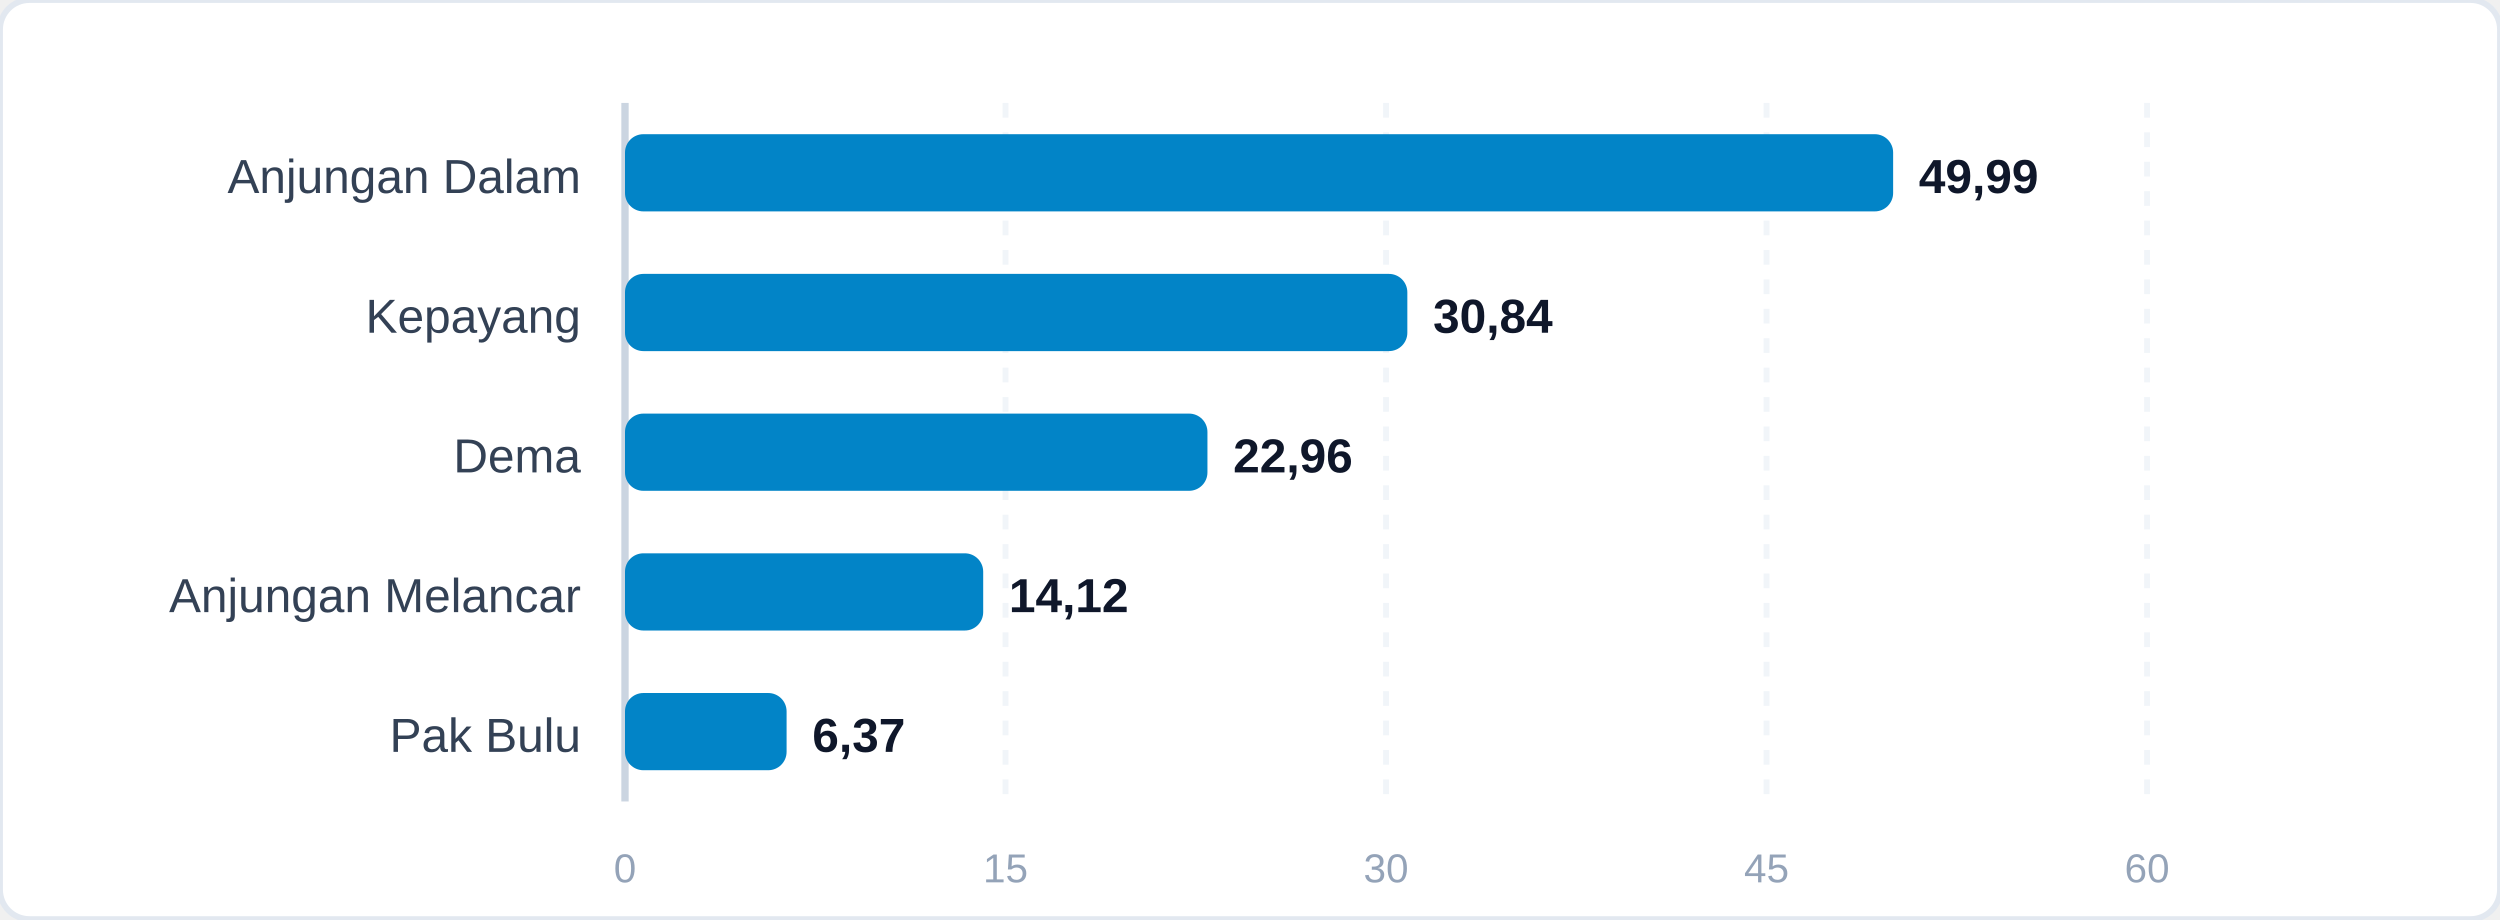
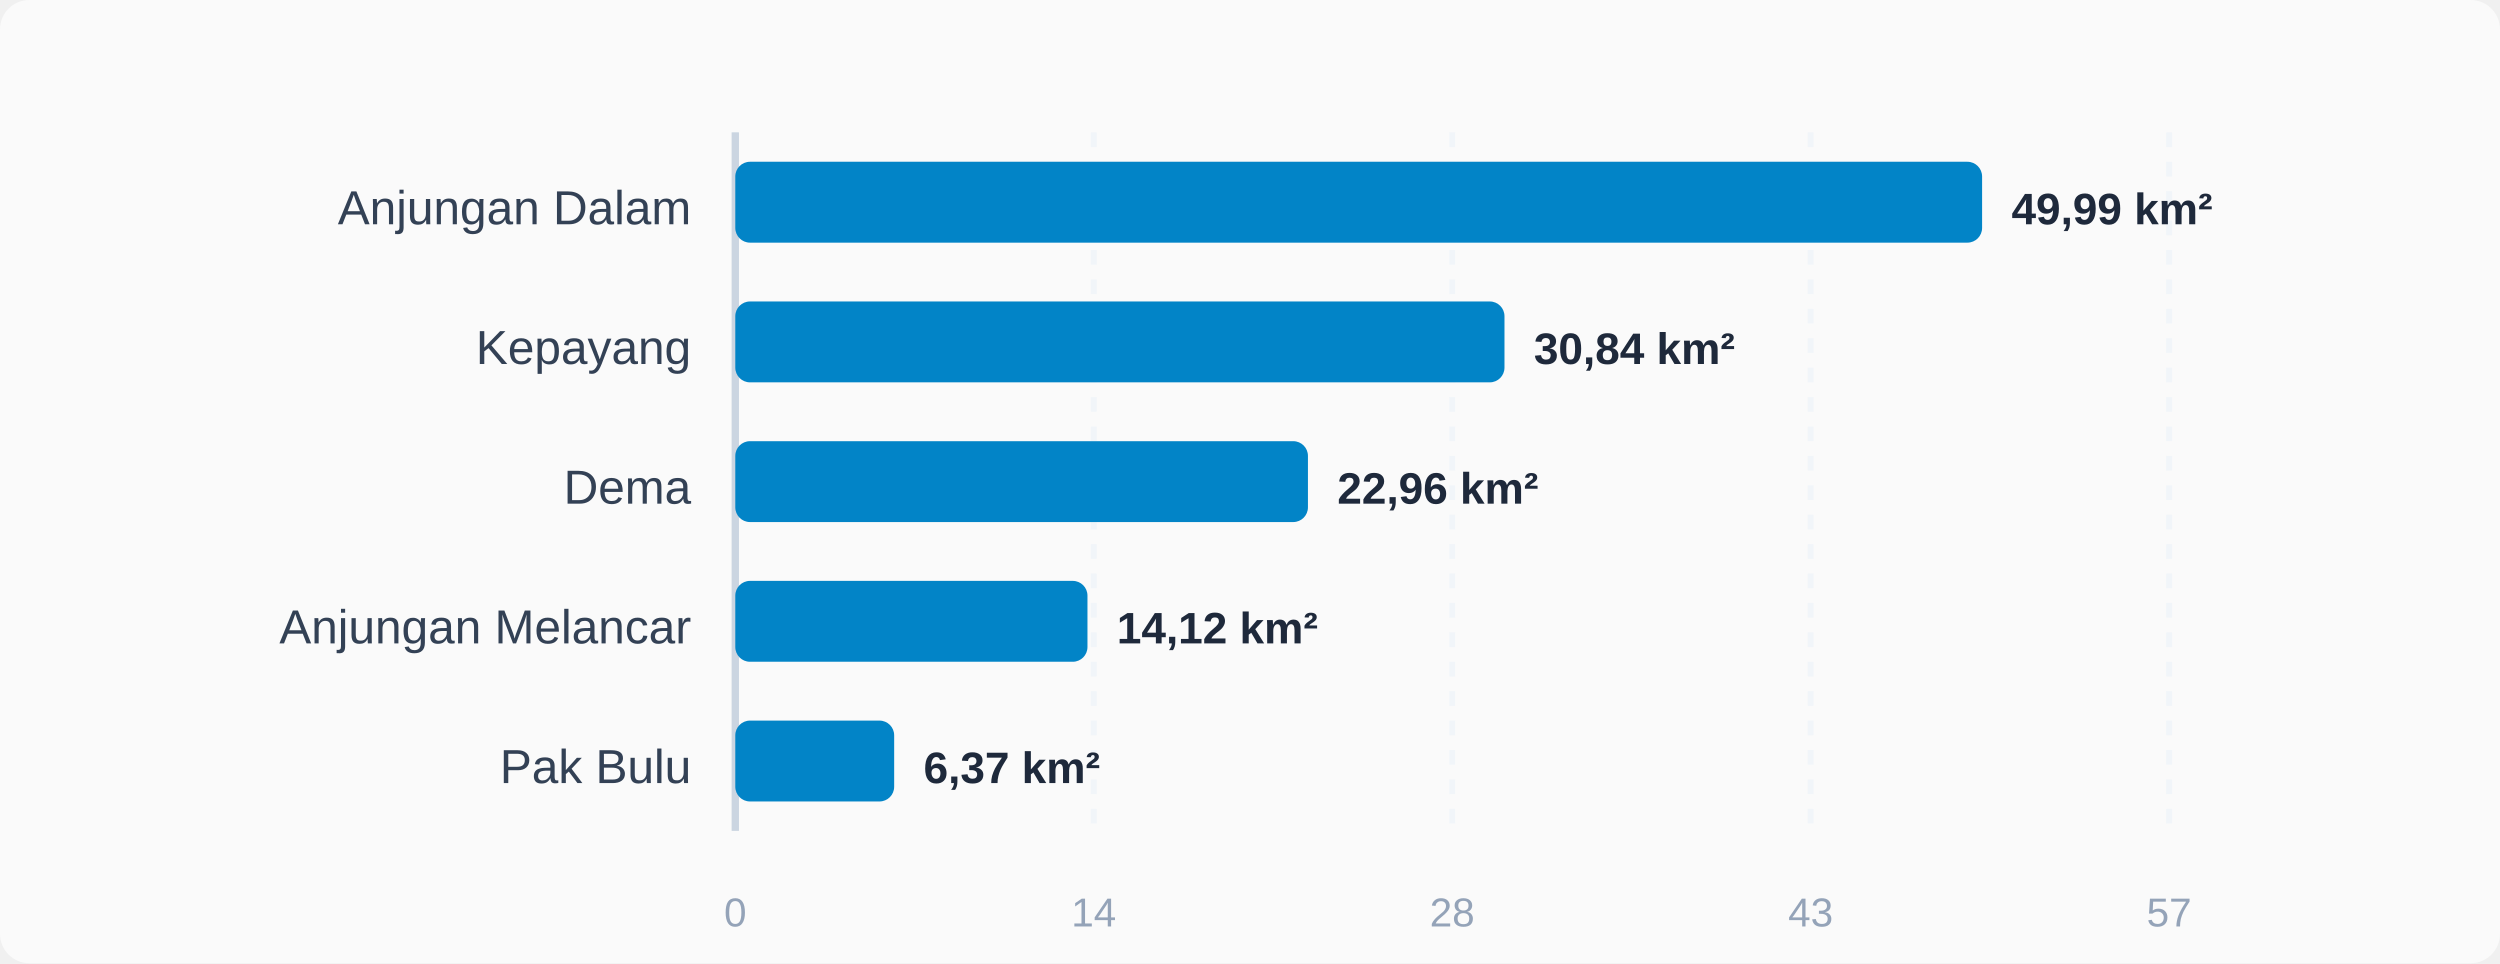
- <svg xmlns="http://www.w3.org/2000/svg" viewBox="0 0 340 125" width="100%" style="font-family: 'Liberation Sans', Arial, sans-serif;">
-   <rect width="340" height="125" rx="4" fill="#FFFFFF" stroke="#E2E8F0" stroke-width="0.8" />
-   <line x1="85.0" y1="14" x2="85.0" y2="109" stroke="#F1F5F9" stroke-width="0.8" stroke-dasharray="2,2" />
-   <text x="85.0" y="120" font-size="5.5" fill="#94A3B8" text-anchor="middle">0</text>
-   <line x1="136.75" y1="14" x2="136.75" y2="109" stroke="#F1F5F9" stroke-width="0.8" stroke-dasharray="2,2" />
-   <text x="136.75" y="120" font-size="5.5" fill="#94A3B8" text-anchor="middle">15</text>
-   <line x1="188.5" y1="14" x2="188.5" y2="109" stroke="#F1F5F9" stroke-width="0.8" stroke-dasharray="2,2" />
-   <text x="188.5" y="120" font-size="5.5" fill="#94A3B8" text-anchor="middle">30</text>
-   <line x1="240.25" y1="14" x2="240.25" y2="109" stroke="#F1F5F9" stroke-width="0.8" stroke-dasharray="2,2" />
-   <text x="240.25" y="120" font-size="5.5" fill="#94A3B8" text-anchor="middle">45</text>
-   <line x1="292.0" y1="14" x2="292.0" y2="109" stroke="#F1F5F9" stroke-width="0.8" stroke-dasharray="2,2" />
-   <text x="292.0" y="120" font-size="5.5" fill="#94A3B8" text-anchor="middle">60</text>
-   <line x1="85" y1="14" x2="85" y2="109" stroke="#CBD5E1" stroke-width="1" />
-   <text x="79" y="26.25" font-size="6.5" fill="#334155" text-anchor="end">Anjungan Dalam</text>
-   <rect x="85" y="18.25" width="172.466" height="10.5" rx="2.5" fill="#0284C7" />
-   <text x="260.966" y="26.25" font-size="6.5" font-weight="bold" fill="#0F172A">49,99</text>
-   <text x="79" y="45.25" font-size="6.5" fill="#334155" text-anchor="end">Kepayang</text>
-   <rect x="85" y="37.25" width="106.398" height="10.5" rx="2.5" fill="#0284C7" />
-   <text x="194.898" y="45.25" font-size="6.5" font-weight="bold" fill="#0F172A">30,84</text>
-   <text x="79" y="64.25" font-size="6.5" fill="#334155" text-anchor="end">Dema</text>
-   <rect x="85" y="56.25" width="79.212" height="10.5" rx="2.5" fill="#0284C7" />
-   <text x="167.712" y="64.25" font-size="6.5" font-weight="bold" fill="#0F172A">22,96</text>
-   <text x="79" y="83.25" font-size="6.5" fill="#334155" text-anchor="end">Anjungan Melancar</text>
-   <rect x="85" y="75.25" width="48.714" height="10.5" rx="2.5" fill="#0284C7" />
-   <text x="137.214" y="83.25" font-size="6.5" font-weight="bold" fill="#0F172A">14,12</text>
-   <text x="79" y="102.25" font-size="6.5" fill="#334155" text-anchor="end">Pak Bulu</text>
-   <rect x="85" y="94.25" width="21.977" height="10.5" rx="2.5" fill="#0284C7" />
-   <text x="110.477" y="102.25" font-size="6.5" font-weight="bold" fill="#0F172A">6,37</text>
+ <svg xmlns="http://www.w3.org/2000/svg" viewBox="0 0 340 131" width="100%" height="131pt" style="font-family: 'Liberation Sans', Arial, sans-serif;">
+   <rect width="340" height="131" fill="#FAFAFA" rx="4" />
+   <line x1="100.0" y1="18" x2="100.0" y2="113" stroke="#F1F5F9" stroke-width="0.8" stroke-dasharray="2,2" />
+   <text x="100.0" y="126" font-size="5.5" fill="#94A3B8" text-anchor="middle">0</text>
+   <line x1="148.75" y1="18" x2="148.75" y2="113" stroke="#F1F5F9" stroke-width="0.8" stroke-dasharray="2,2" />
+   <text x="148.75" y="126" font-size="5.5" fill="#94A3B8" text-anchor="middle">14</text>
+   <line x1="197.5" y1="18" x2="197.5" y2="113" stroke="#F1F5F9" stroke-width="0.8" stroke-dasharray="2,2" />
+   <text x="197.5" y="126" font-size="5.5" fill="#94A3B8" text-anchor="middle">28</text>
+   <line x1="246.25" y1="18" x2="246.25" y2="113" stroke="#F1F5F9" stroke-width="0.8" stroke-dasharray="2,2" />
+   <text x="246.25" y="126" font-size="5.5" fill="#94A3B8" text-anchor="middle">43</text>
+   <line x1="295.0" y1="18" x2="295.0" y2="113" stroke="#F1F5F9" stroke-width="0.8" stroke-dasharray="2,2" />
+   <text x="295.0" y="126" font-size="5.5" fill="#94A3B8" text-anchor="middle">57</text>
+   <line x1="100" y1="18" x2="100" y2="113" stroke="#CBD5E1" stroke-width="1" />
+   <text x="94" y="30.5" font-size="6.5" fill="#334155" text-anchor="end">Anjungan Dalam</text>
+   <rect x="100" y="22" width="169.565" height="11" rx="2" fill="#0284C7" />
+   <text x="273.565" y="30.5" font-size="6" font-weight="bold" fill="#1E293B">49,99 km²</text>
+   <text x="94" y="49.5" font-size="6.5" fill="#334155" text-anchor="end">Kepayang</text>
+   <rect x="100" y="41" width="104.609" height="11" rx="2" fill="#0284C7" />
+   <text x="208.609" y="49.5" font-size="6" font-weight="bold" fill="#1E293B">30,84 km²</text>
+   <text x="94" y="68.5" font-size="6.5" fill="#334155" text-anchor="end">Dema</text>
+   <rect x="100" y="60" width="77.88" height="11" rx="2" fill="#0284C7" />
+   <text x="181.88" y="68.5" font-size="6" font-weight="bold" fill="#1E293B">22,96 km²</text>
+   <text x="94" y="87.5" font-size="6.5" fill="#334155" text-anchor="end">Anjungan Melancar</text>
+   <rect x="100" y="79" width="47.895" height="11" rx="2" fill="#0284C7" />
+   <text x="151.895" y="87.5" font-size="6" font-weight="bold" fill="#1E293B">14,12 km²</text>
+   <text x="94" y="106.5" font-size="6.5" fill="#334155" text-anchor="end">Pak Bulu</text>
+   <rect x="100" y="98" width="21.607" height="11" rx="2" fill="#0284C7" />
+   <text x="125.607" y="106.5" font-size="6" font-weight="bold" fill="#1E293B">6,37 km²</text>
</svg>
